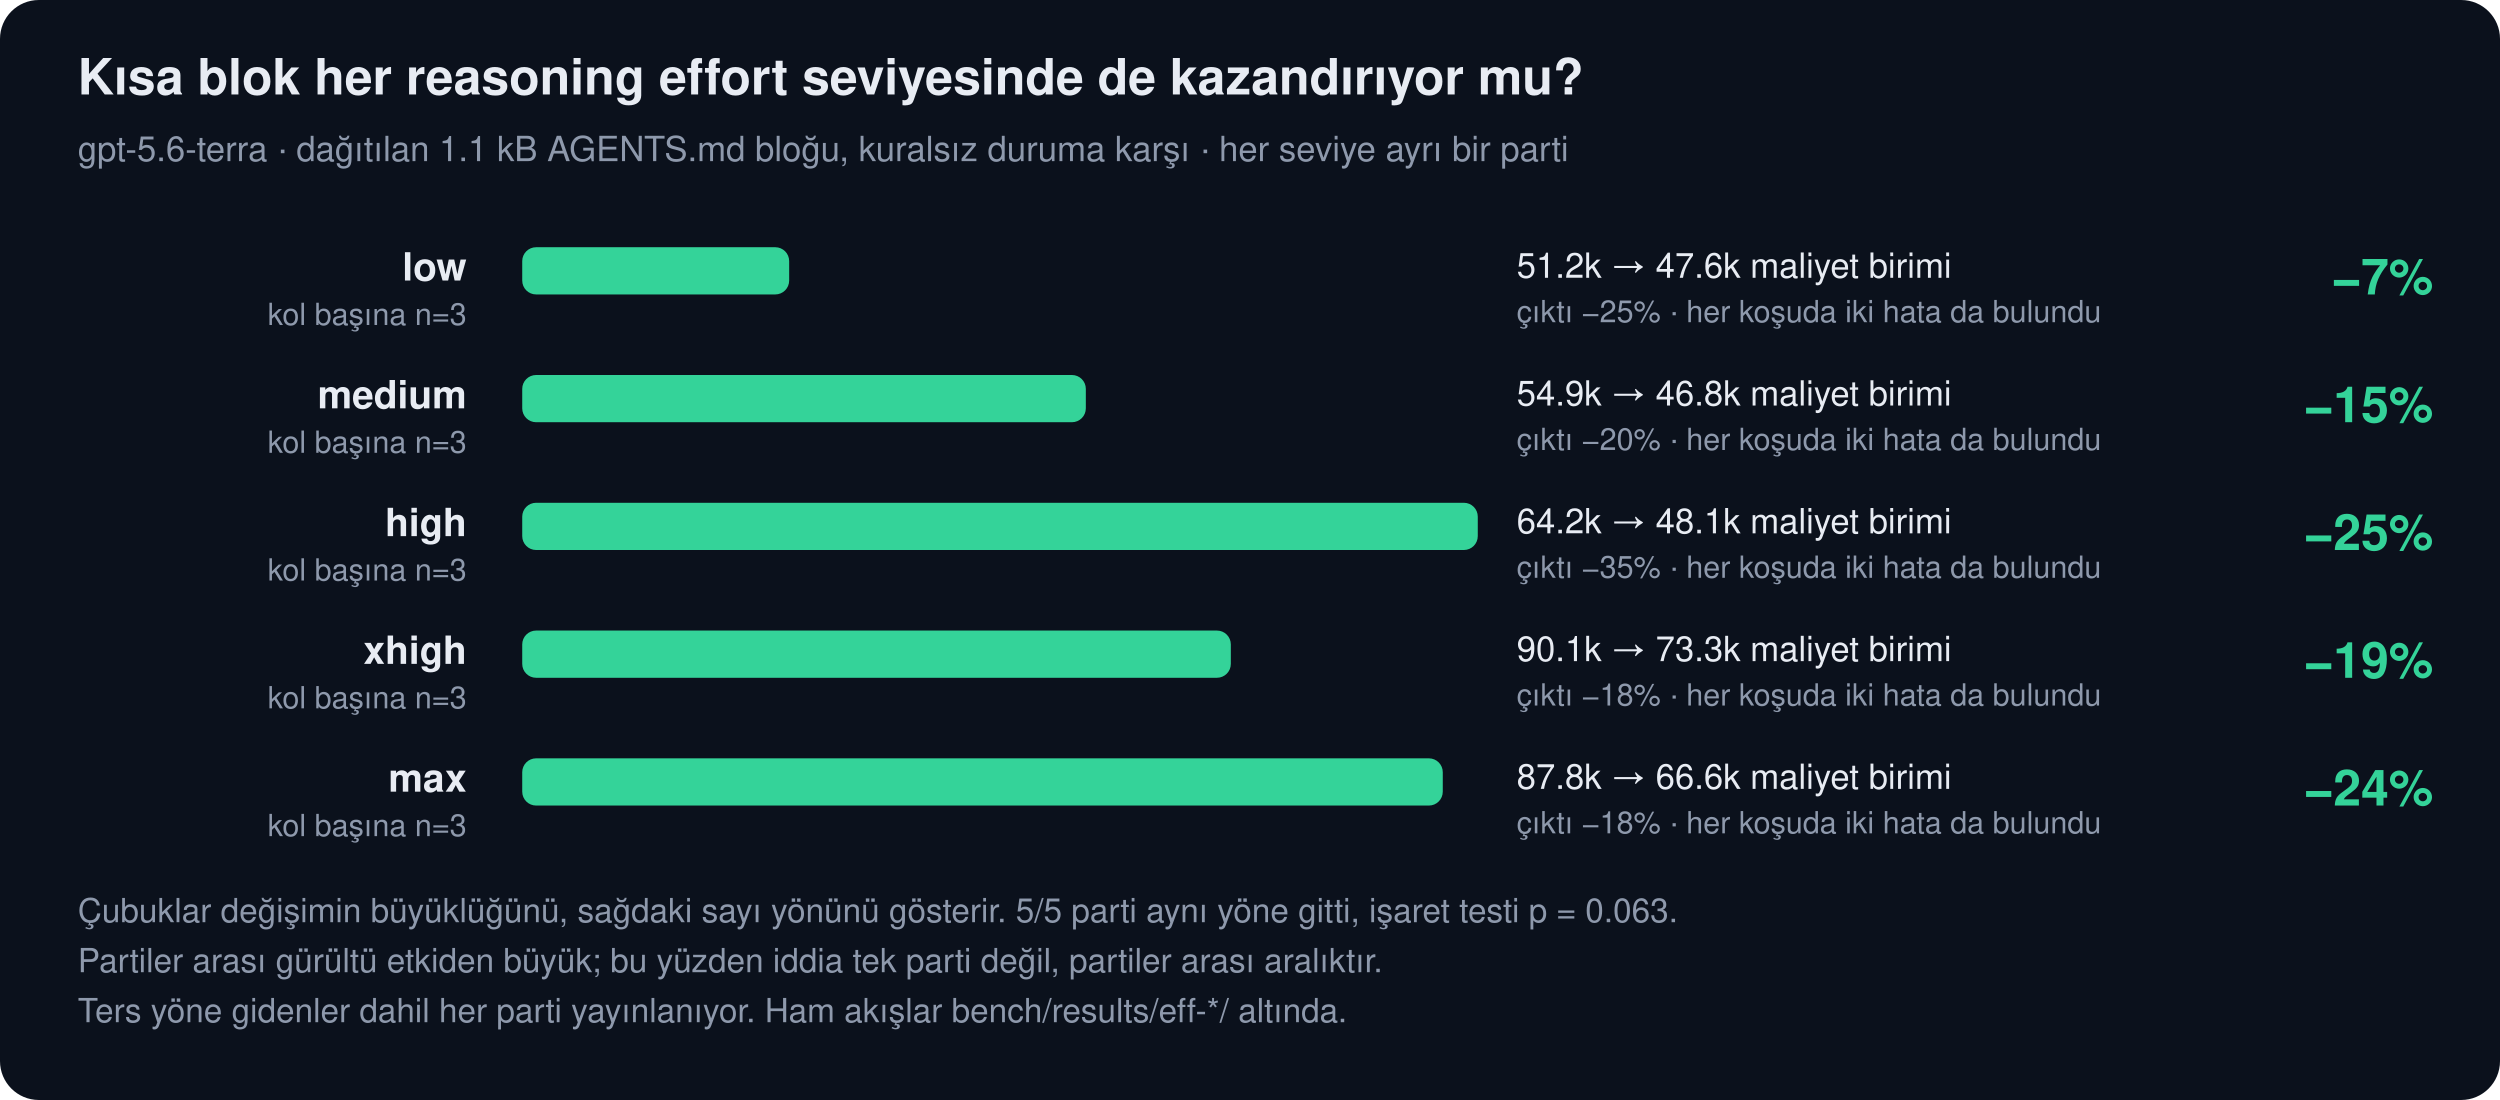
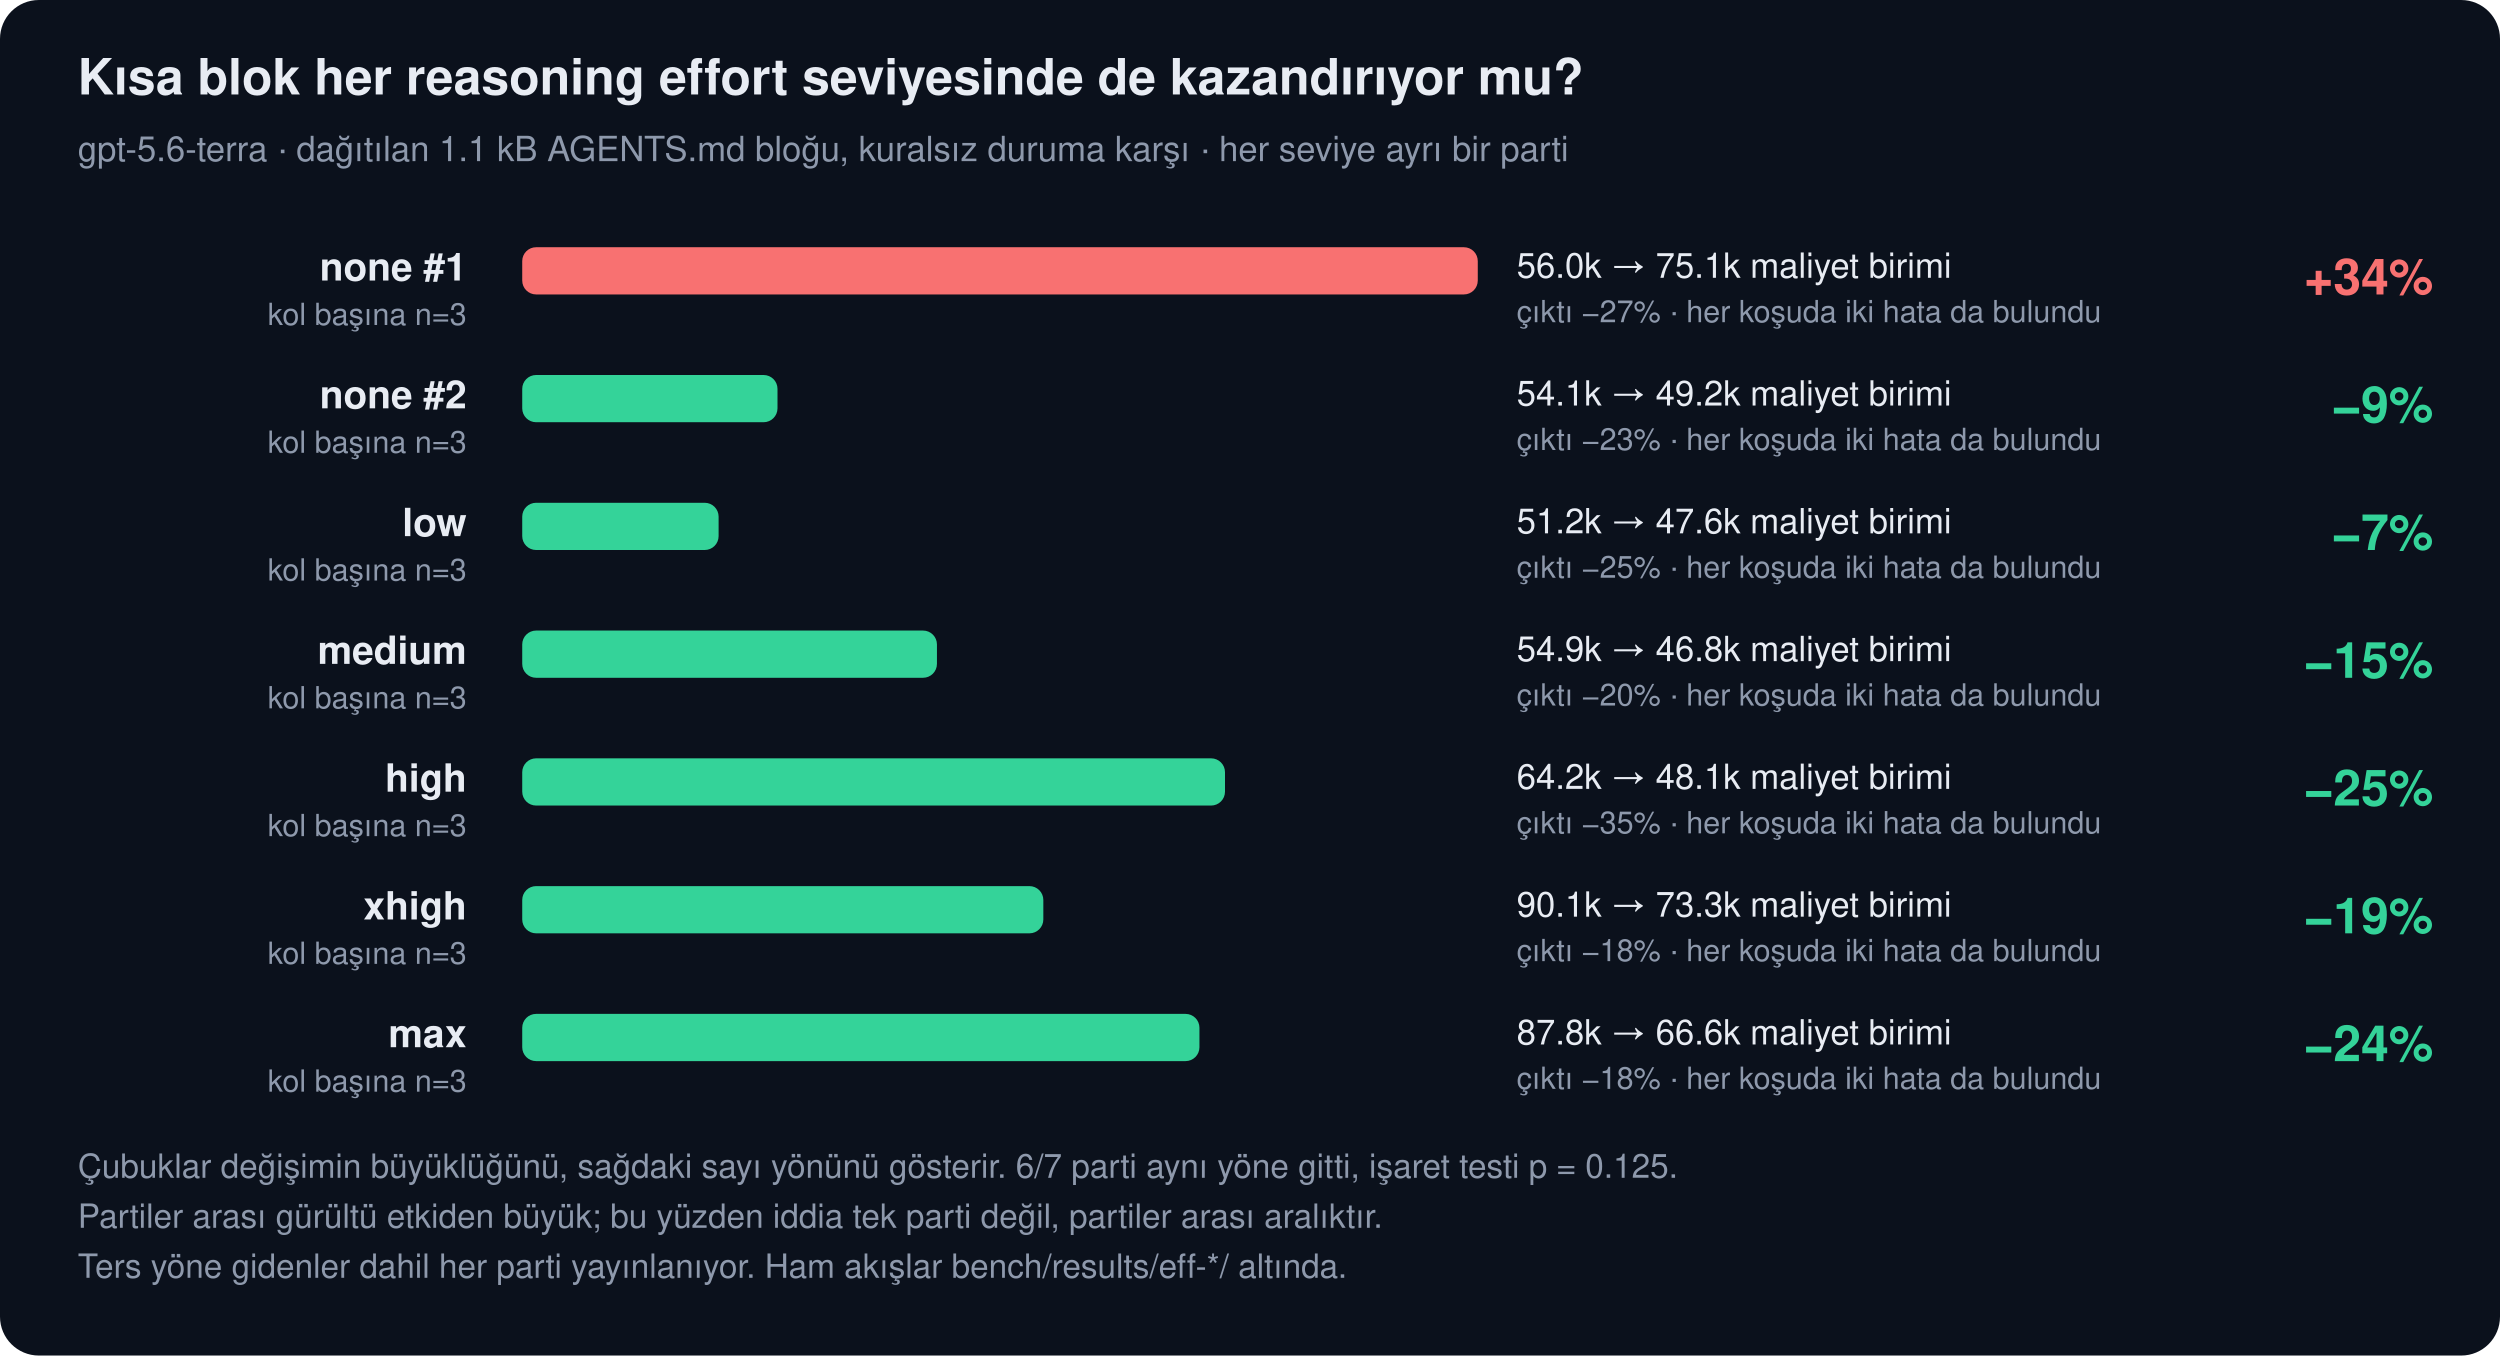
- <svg xmlns="http://www.w3.org/2000/svg" width="900" height="396" viewBox="0 0 900 396" role="img" aria-label="Kısa blok her reasoning effort seviyesinde de kazandırıyor mu?">
-   <rect width="900" height="396" rx="14" fill="#0b111c" />
+ <svg xmlns="http://www.w3.org/2000/svg" width="900" height="488" viewBox="0 0 900 488" role="img" aria-label="Kısa blok her reasoning effort seviyesinde de kazandırıyor mu?">
+   <rect width="900" height="488" rx="14" fill="#0b111c" />
  <text x="28" y="34" font-family="Segoe UI, -apple-system, BlinkMacSystemFont, Helvetica, Arial, sans-serif" font-size="18" font-weight="700" fill="#e8ecf3">Kısa blok her reasoning effort seviyesinde de kazandırıyor mu?</text>
  <text x="28" y="58" font-family="Segoe UI, -apple-system, BlinkMacSystemFont, Helvetica, Arial, sans-serif" font-size="12.5" fill="#8e99ac">gpt-5.6-terra · dağıtılan 1.1 kB AGENTS.md bloğu, kuralsız duruma karşı · her seviye ayrı bir parti</text>
-   <text x="168" y="101" text-anchor="end" font-family="Segoe UI, -apple-system, BlinkMacSystemFont, Helvetica, Arial, sans-serif" font-size="14" font-weight="600" fill="#e8ecf3">low</text>
+   <text x="168" y="101" text-anchor="end" font-family="Segoe UI, -apple-system, BlinkMacSystemFont, Helvetica, Arial, sans-serif" font-size="14" font-weight="600" fill="#e8ecf3">none #1</text>
  <text x="168" y="117" text-anchor="end" font-family="Segoe UI, -apple-system, BlinkMacSystemFont, Helvetica, Arial, sans-serif" font-size="11" fill="#8e99ac">kol başına n=3</text>
-   <rect x="188" y="89" width="96.1" height="17" rx="5" fill="#34d399" />
-   <text x="546" y="100" font-family="Segoe UI, -apple-system, BlinkMacSystemFont, Helvetica, Arial, sans-serif" font-size="12.5" fill="#e8ecf3">51.2k → 47.6k maliyet birimi</text>
-   <text x="546" y="116" font-family="Segoe UI, -apple-system, BlinkMacSystemFont, Helvetica, Arial, sans-serif" font-size="11" fill="#8e99ac">çıktı −25% · her koşuda iki hata da bulundu</text>
-   <text x="876" y="106" text-anchor="end" font-family="Segoe UI, -apple-system, BlinkMacSystemFont, Helvetica, Arial, sans-serif" font-size="18" font-weight="700" fill="#34d399">−7%</text>
-   <text x="168" y="147" text-anchor="end" font-family="Segoe UI, -apple-system, BlinkMacSystemFont, Helvetica, Arial, sans-serif" font-size="14" font-weight="600" fill="#e8ecf3">medium</text>
+   <rect x="188" y="89" width="344.0" height="17" rx="5" fill="#f87171" />
+   <text x="546" y="100" font-family="Segoe UI, -apple-system, BlinkMacSystemFont, Helvetica, Arial, sans-serif" font-size="12.5" fill="#e8ecf3">56.0k → 75.1k maliyet birimi</text>
+   <text x="546" y="116" font-family="Segoe UI, -apple-system, BlinkMacSystemFont, Helvetica, Arial, sans-serif" font-size="11" fill="#8e99ac">çıktı −27% · her koşuda iki hata da bulundu</text>
+   <text x="876" y="106" text-anchor="end" font-family="Segoe UI, -apple-system, BlinkMacSystemFont, Helvetica, Arial, sans-serif" font-size="18" font-weight="700" fill="#f87171">+34%</text>
+   <text x="168" y="147" text-anchor="end" font-family="Segoe UI, -apple-system, BlinkMacSystemFont, Helvetica, Arial, sans-serif" font-size="14" font-weight="600" fill="#e8ecf3">none #2</text>
  <text x="168" y="163" text-anchor="end" font-family="Segoe UI, -apple-system, BlinkMacSystemFont, Helvetica, Arial, sans-serif" font-size="11" fill="#8e99ac">kol başına n=3</text>
-   <rect x="188" y="135" width="202.9" height="17" rx="5" fill="#34d399" />
-   <text x="546" y="146" font-family="Segoe UI, -apple-system, BlinkMacSystemFont, Helvetica, Arial, sans-serif" font-size="12.5" fill="#e8ecf3">54.9k → 46.8k maliyet birimi</text>
-   <text x="546" y="162" font-family="Segoe UI, -apple-system, BlinkMacSystemFont, Helvetica, Arial, sans-serif" font-size="11" fill="#8e99ac">çıktı −20% · her koşuda iki hata da bulundu</text>
-   <text x="876" y="152" text-anchor="end" font-family="Segoe UI, -apple-system, BlinkMacSystemFont, Helvetica, Arial, sans-serif" font-size="18" font-weight="700" fill="#34d399">−15%</text>
-   <text x="168" y="193" text-anchor="end" font-family="Segoe UI, -apple-system, BlinkMacSystemFont, Helvetica, Arial, sans-serif" font-size="14" font-weight="600" fill="#e8ecf3">high</text>
+   <rect x="188" y="135" width="91.9" height="17" rx="5" fill="#34d399" />
+   <text x="546" y="146" font-family="Segoe UI, -apple-system, BlinkMacSystemFont, Helvetica, Arial, sans-serif" font-size="12.5" fill="#e8ecf3">54.1k → 49.2k maliyet birimi</text>
+   <text x="546" y="162" font-family="Segoe UI, -apple-system, BlinkMacSystemFont, Helvetica, Arial, sans-serif" font-size="11" fill="#8e99ac">çıktı −23% · her koşuda iki hata da bulundu</text>
+   <text x="876" y="152" text-anchor="end" font-family="Segoe UI, -apple-system, BlinkMacSystemFont, Helvetica, Arial, sans-serif" font-size="18" font-weight="700" fill="#34d399">−9%</text>
+   <text x="168" y="193" text-anchor="end" font-family="Segoe UI, -apple-system, BlinkMacSystemFont, Helvetica, Arial, sans-serif" font-size="14" font-weight="600" fill="#e8ecf3">low</text>
  <text x="168" y="209" text-anchor="end" font-family="Segoe UI, -apple-system, BlinkMacSystemFont, Helvetica, Arial, sans-serif" font-size="11" fill="#8e99ac">kol başına n=3</text>
-   <rect x="188" y="181" width="344.0" height="17" rx="5" fill="#34d399" />
-   <text x="546" y="192" font-family="Segoe UI, -apple-system, BlinkMacSystemFont, Helvetica, Arial, sans-serif" font-size="12.5" fill="#e8ecf3">64.2k → 48.1k maliyet birimi</text>
-   <text x="546" y="208" font-family="Segoe UI, -apple-system, BlinkMacSystemFont, Helvetica, Arial, sans-serif" font-size="11" fill="#8e99ac">çıktı −35% · her koşuda iki hata da bulundu</text>
-   <text x="876" y="198" text-anchor="end" font-family="Segoe UI, -apple-system, BlinkMacSystemFont, Helvetica, Arial, sans-serif" font-size="18" font-weight="700" fill="#34d399">−25%</text>
-   <text x="168" y="239" text-anchor="end" font-family="Segoe UI, -apple-system, BlinkMacSystemFont, Helvetica, Arial, sans-serif" font-size="14" font-weight="600" fill="#e8ecf3">xhigh</text>
+   <rect x="188" y="181" width="70.7" height="17" rx="5" fill="#34d399" />
+   <text x="546" y="192" font-family="Segoe UI, -apple-system, BlinkMacSystemFont, Helvetica, Arial, sans-serif" font-size="12.5" fill="#e8ecf3">51.2k → 47.6k maliyet birimi</text>
+   <text x="546" y="208" font-family="Segoe UI, -apple-system, BlinkMacSystemFont, Helvetica, Arial, sans-serif" font-size="11" fill="#8e99ac">çıktı −25% · her koşuda iki hata da bulundu</text>
+   <text x="876" y="198" text-anchor="end" font-family="Segoe UI, -apple-system, BlinkMacSystemFont, Helvetica, Arial, sans-serif" font-size="18" font-weight="700" fill="#34d399">−7%</text>
+   <text x="168" y="239" text-anchor="end" font-family="Segoe UI, -apple-system, BlinkMacSystemFont, Helvetica, Arial, sans-serif" font-size="14" font-weight="600" fill="#e8ecf3">medium</text>
  <text x="168" y="255" text-anchor="end" font-family="Segoe UI, -apple-system, BlinkMacSystemFont, Helvetica, Arial, sans-serif" font-size="11" fill="#8e99ac">kol başına n=3</text>
-   <rect x="188" y="227" width="255.1" height="17" rx="5" fill="#34d399" />
-   <text x="546" y="238" font-family="Segoe UI, -apple-system, BlinkMacSystemFont, Helvetica, Arial, sans-serif" font-size="12.5" fill="#e8ecf3">90.1k → 73.3k maliyet birimi</text>
-   <text x="546" y="254" font-family="Segoe UI, -apple-system, BlinkMacSystemFont, Helvetica, Arial, sans-serif" font-size="11" fill="#8e99ac">çıktı −18% · her koşuda iki hata da bulundu</text>
-   <text x="876" y="244" text-anchor="end" font-family="Segoe UI, -apple-system, BlinkMacSystemFont, Helvetica, Arial, sans-serif" font-size="18" font-weight="700" fill="#34d399">−19%</text>
-   <text x="168" y="285" text-anchor="end" font-family="Segoe UI, -apple-system, BlinkMacSystemFont, Helvetica, Arial, sans-serif" font-size="14" font-weight="600" fill="#e8ecf3">max</text>
+   <rect x="188" y="227" width="149.3" height="17" rx="5" fill="#34d399" />
+   <text x="546" y="238" font-family="Segoe UI, -apple-system, BlinkMacSystemFont, Helvetica, Arial, sans-serif" font-size="12.5" fill="#e8ecf3">54.9k → 46.8k maliyet birimi</text>
+   <text x="546" y="254" font-family="Segoe UI, -apple-system, BlinkMacSystemFont, Helvetica, Arial, sans-serif" font-size="11" fill="#8e99ac">çıktı −20% · her koşuda iki hata da bulundu</text>
+   <text x="876" y="244" text-anchor="end" font-family="Segoe UI, -apple-system, BlinkMacSystemFont, Helvetica, Arial, sans-serif" font-size="18" font-weight="700" fill="#34d399">−15%</text>
+   <text x="168" y="285" text-anchor="end" font-family="Segoe UI, -apple-system, BlinkMacSystemFont, Helvetica, Arial, sans-serif" font-size="14" font-weight="600" fill="#e8ecf3">high</text>
  <text x="168" y="301" text-anchor="end" font-family="Segoe UI, -apple-system, BlinkMacSystemFont, Helvetica, Arial, sans-serif" font-size="11" fill="#8e99ac">kol başına n=3</text>
-   <rect x="188" y="273" width="331.4" height="17" rx="5" fill="#34d399" />
-   <text x="546" y="284" font-family="Segoe UI, -apple-system, BlinkMacSystemFont, Helvetica, Arial, sans-serif" font-size="12.5" fill="#e8ecf3">87.8k → 66.6k maliyet birimi</text>
-   <text x="546" y="300" font-family="Segoe UI, -apple-system, BlinkMacSystemFont, Helvetica, Arial, sans-serif" font-size="11" fill="#8e99ac">çıktı −18% · her koşuda iki hata da bulundu</text>
-   <text x="876" y="290" text-anchor="end" font-family="Segoe UI, -apple-system, BlinkMacSystemFont, Helvetica, Arial, sans-serif" font-size="18" font-weight="700" fill="#34d399">−24%</text>
-   <text x="28" y="332" font-family="Segoe UI, -apple-system, BlinkMacSystemFont, Helvetica, Arial, sans-serif" font-size="12" fill="#8e99ac">Çubuklar değişimin büyüklüğünü, sağdaki sayı yönünü gösterir. 5/5 parti aynı yöne gitti, işaret testi p = 0.063.</text>
-   <text x="28" y="350" font-family="Segoe UI, -apple-system, BlinkMacSystemFont, Helvetica, Arial, sans-serif" font-size="12" fill="#8e99ac">Partiler arası gürültü etkiden büyük; bu yüzden iddia tek parti değil, partiler arası aralıktır.</text>
-   <text x="28" y="368" font-family="Segoe UI, -apple-system, BlinkMacSystemFont, Helvetica, Arial, sans-serif" font-size="12" fill="#8e99ac">Ters yöne gidenler dahil her parti yayınlanıyor. Ham akışlar bench/results/eff-*/ altında.</text>
+   <rect x="188" y="273" width="253.0" height="17" rx="5" fill="#34d399" />
+   <text x="546" y="284" font-family="Segoe UI, -apple-system, BlinkMacSystemFont, Helvetica, Arial, sans-serif" font-size="12.5" fill="#e8ecf3">64.2k → 48.1k maliyet birimi</text>
+   <text x="546" y="300" font-family="Segoe UI, -apple-system, BlinkMacSystemFont, Helvetica, Arial, sans-serif" font-size="11" fill="#8e99ac">çıktı −35% · her koşuda iki hata da bulundu</text>
+   <text x="876" y="290" text-anchor="end" font-family="Segoe UI, -apple-system, BlinkMacSystemFont, Helvetica, Arial, sans-serif" font-size="18" font-weight="700" fill="#34d399">−25%</text>
+   <text x="168" y="331" text-anchor="end" font-family="Segoe UI, -apple-system, BlinkMacSystemFont, Helvetica, Arial, sans-serif" font-size="14" font-weight="600" fill="#e8ecf3">xhigh</text>
+   <text x="168" y="347" text-anchor="end" font-family="Segoe UI, -apple-system, BlinkMacSystemFont, Helvetica, Arial, sans-serif" font-size="11" fill="#8e99ac">kol başına n=3</text>
+   <rect x="188" y="319" width="187.6" height="17" rx="5" fill="#34d399" />
+   <text x="546" y="330" font-family="Segoe UI, -apple-system, BlinkMacSystemFont, Helvetica, Arial, sans-serif" font-size="12.5" fill="#e8ecf3">90.1k → 73.3k maliyet birimi</text>
+   <text x="546" y="346" font-family="Segoe UI, -apple-system, BlinkMacSystemFont, Helvetica, Arial, sans-serif" font-size="11" fill="#8e99ac">çıktı −18% · her koşuda iki hata da bulundu</text>
+   <text x="876" y="336" text-anchor="end" font-family="Segoe UI, -apple-system, BlinkMacSystemFont, Helvetica, Arial, sans-serif" font-size="18" font-weight="700" fill="#34d399">−19%</text>
+   <text x="168" y="377" text-anchor="end" font-family="Segoe UI, -apple-system, BlinkMacSystemFont, Helvetica, Arial, sans-serif" font-size="14" font-weight="600" fill="#e8ecf3">max</text>
+   <text x="168" y="393" text-anchor="end" font-family="Segoe UI, -apple-system, BlinkMacSystemFont, Helvetica, Arial, sans-serif" font-size="11" fill="#8e99ac">kol başına n=3</text>
+   <rect x="188" y="365" width="243.8" height="17" rx="5" fill="#34d399" />
+   <text x="546" y="376" font-family="Segoe UI, -apple-system, BlinkMacSystemFont, Helvetica, Arial, sans-serif" font-size="12.5" fill="#e8ecf3">87.8k → 66.6k maliyet birimi</text>
+   <text x="546" y="392" font-family="Segoe UI, -apple-system, BlinkMacSystemFont, Helvetica, Arial, sans-serif" font-size="11" fill="#8e99ac">çıktı −18% · her koşuda iki hata da bulundu</text>
+   <text x="876" y="382" text-anchor="end" font-family="Segoe UI, -apple-system, BlinkMacSystemFont, Helvetica, Arial, sans-serif" font-size="18" font-weight="700" fill="#34d399">−24%</text>
+   <text x="28" y="424" font-family="Segoe UI, -apple-system, BlinkMacSystemFont, Helvetica, Arial, sans-serif" font-size="12" fill="#8e99ac">Çubuklar değişimin büyüklüğünü, sağdaki sayı yönünü gösterir. 6/7 parti aynı yöne gitti, işaret testi p = 0.125.</text>
+   <text x="28" y="442" font-family="Segoe UI, -apple-system, BlinkMacSystemFont, Helvetica, Arial, sans-serif" font-size="12" fill="#8e99ac">Partiler arası gürültü etkiden büyük; bu yüzden iddia tek parti değil, partiler arası aralıktır.</text>
+   <text x="28" y="460" font-family="Segoe UI, -apple-system, BlinkMacSystemFont, Helvetica, Arial, sans-serif" font-size="12" fill="#8e99ac">Ters yöne gidenler dahil her parti yayınlanıyor. Ham akışlar bench/results/eff-*/ altında.</text>
</svg>
